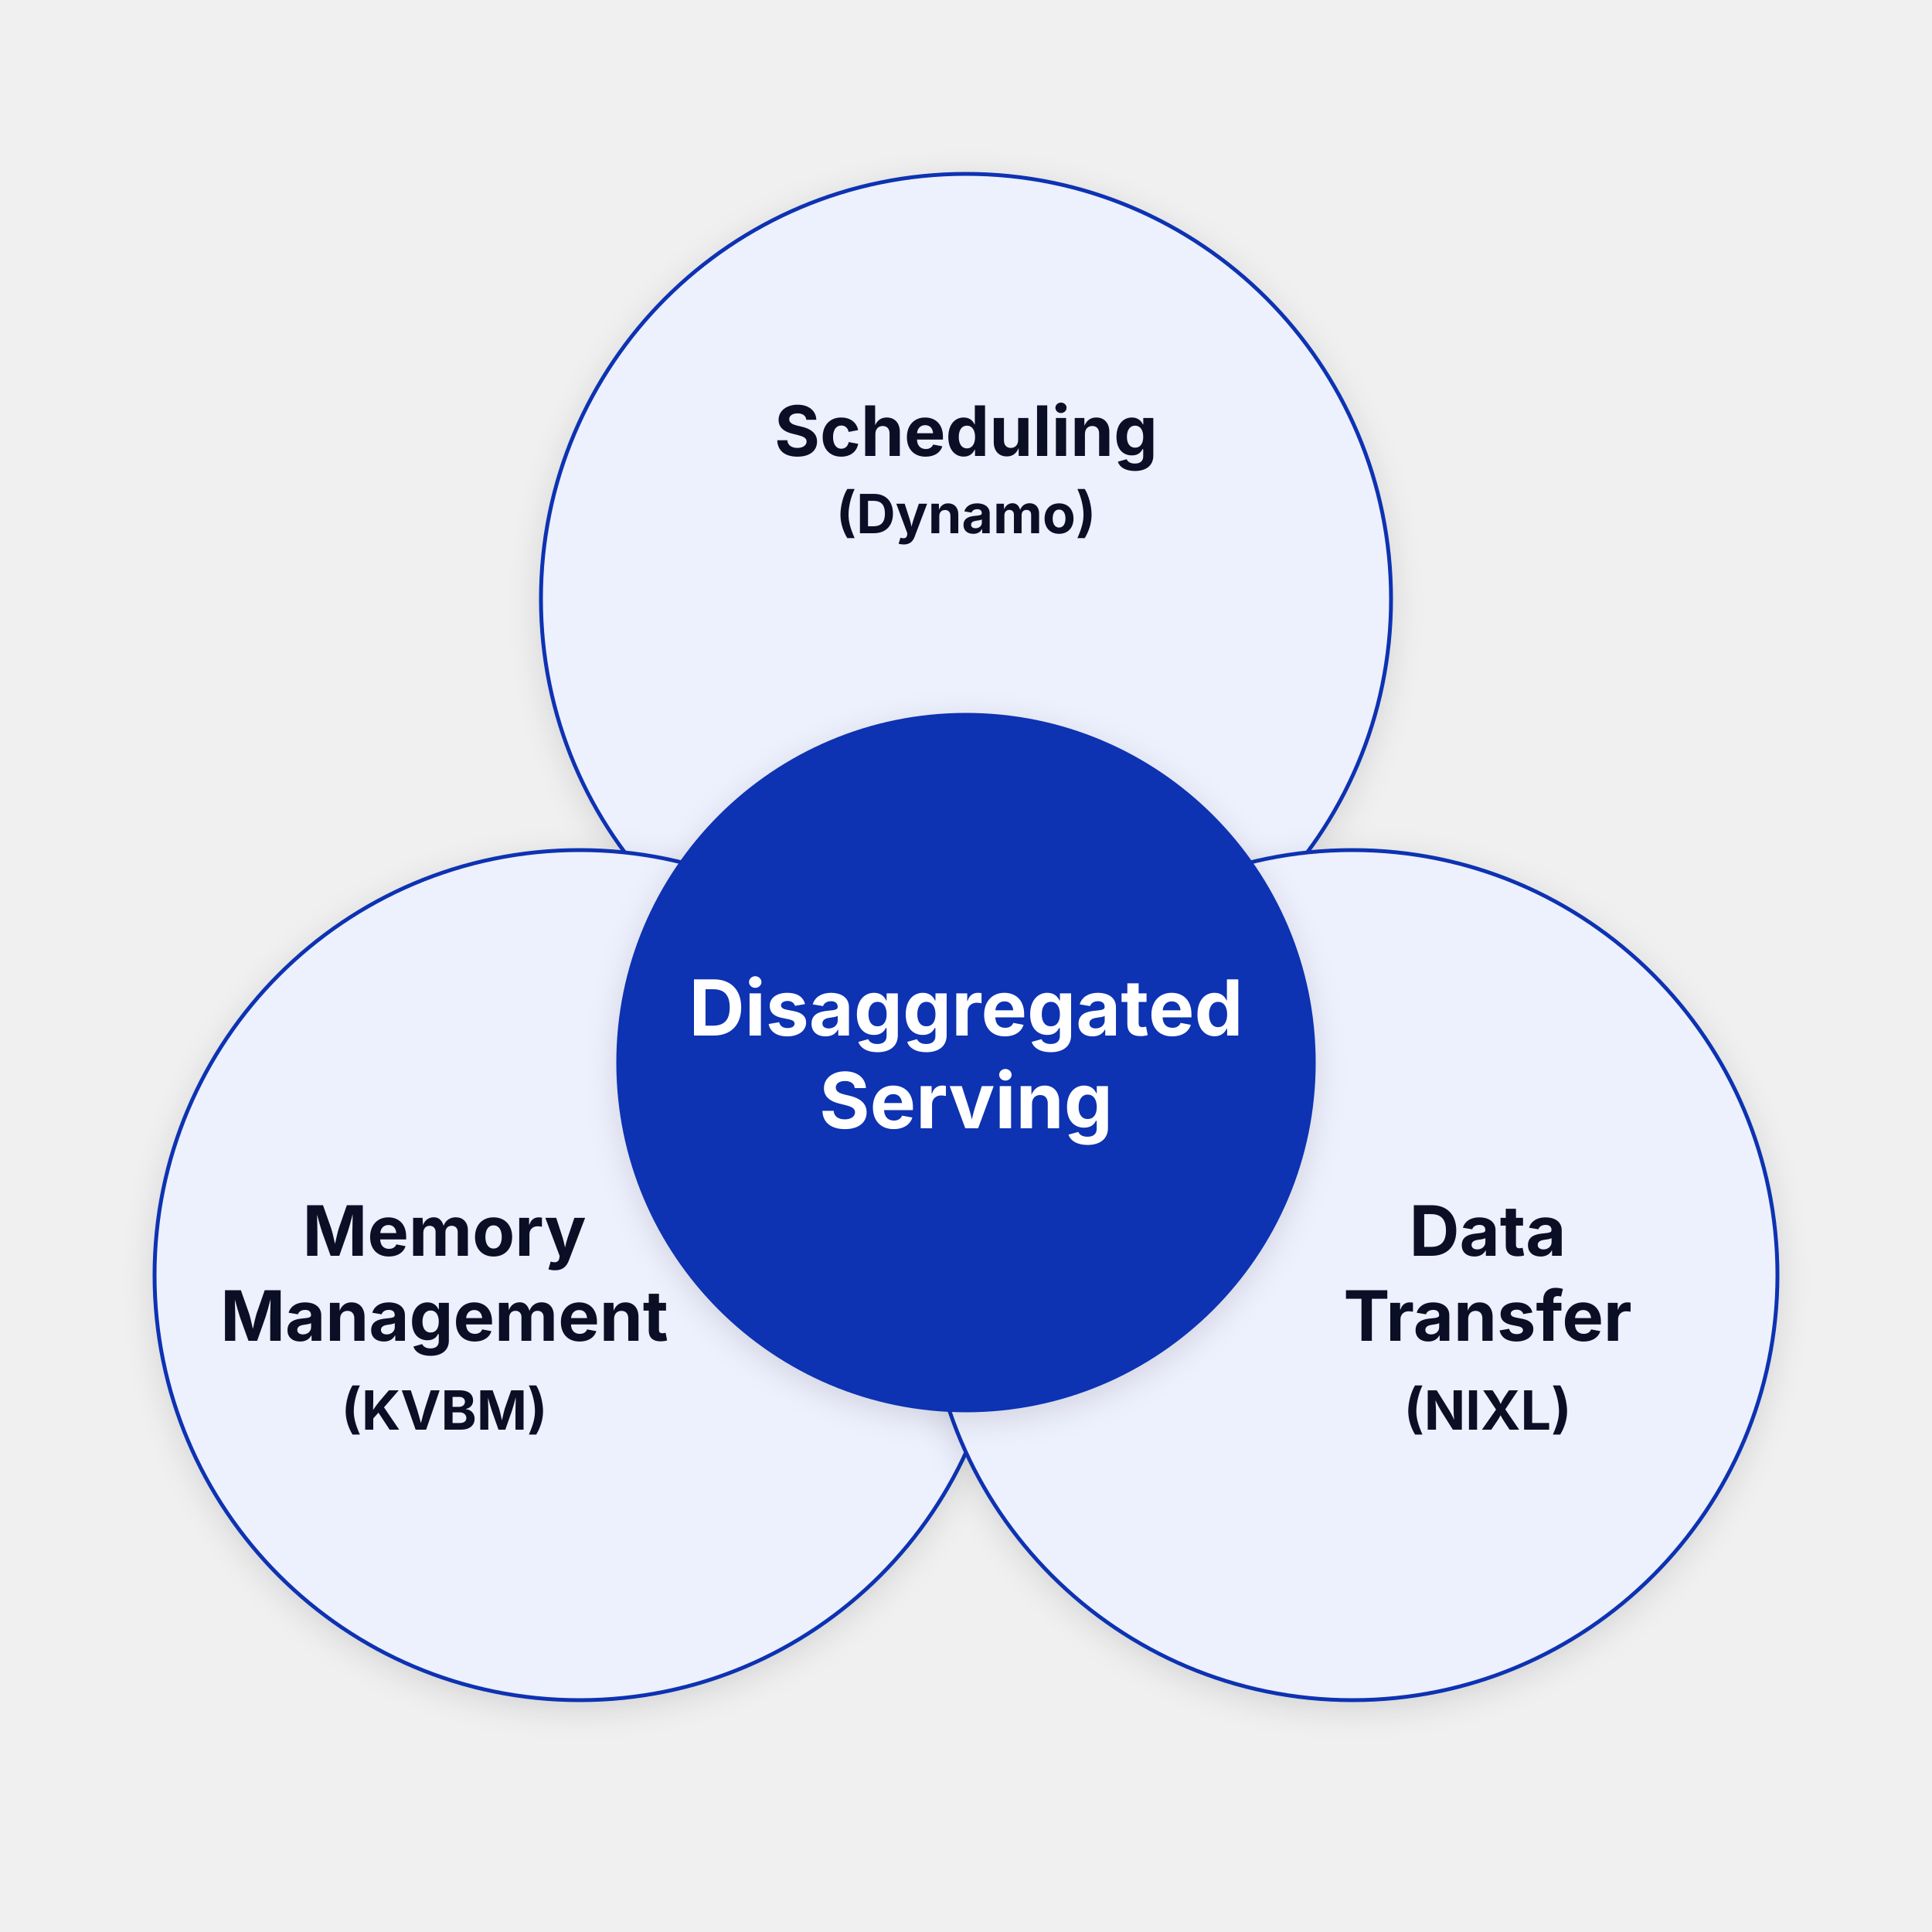
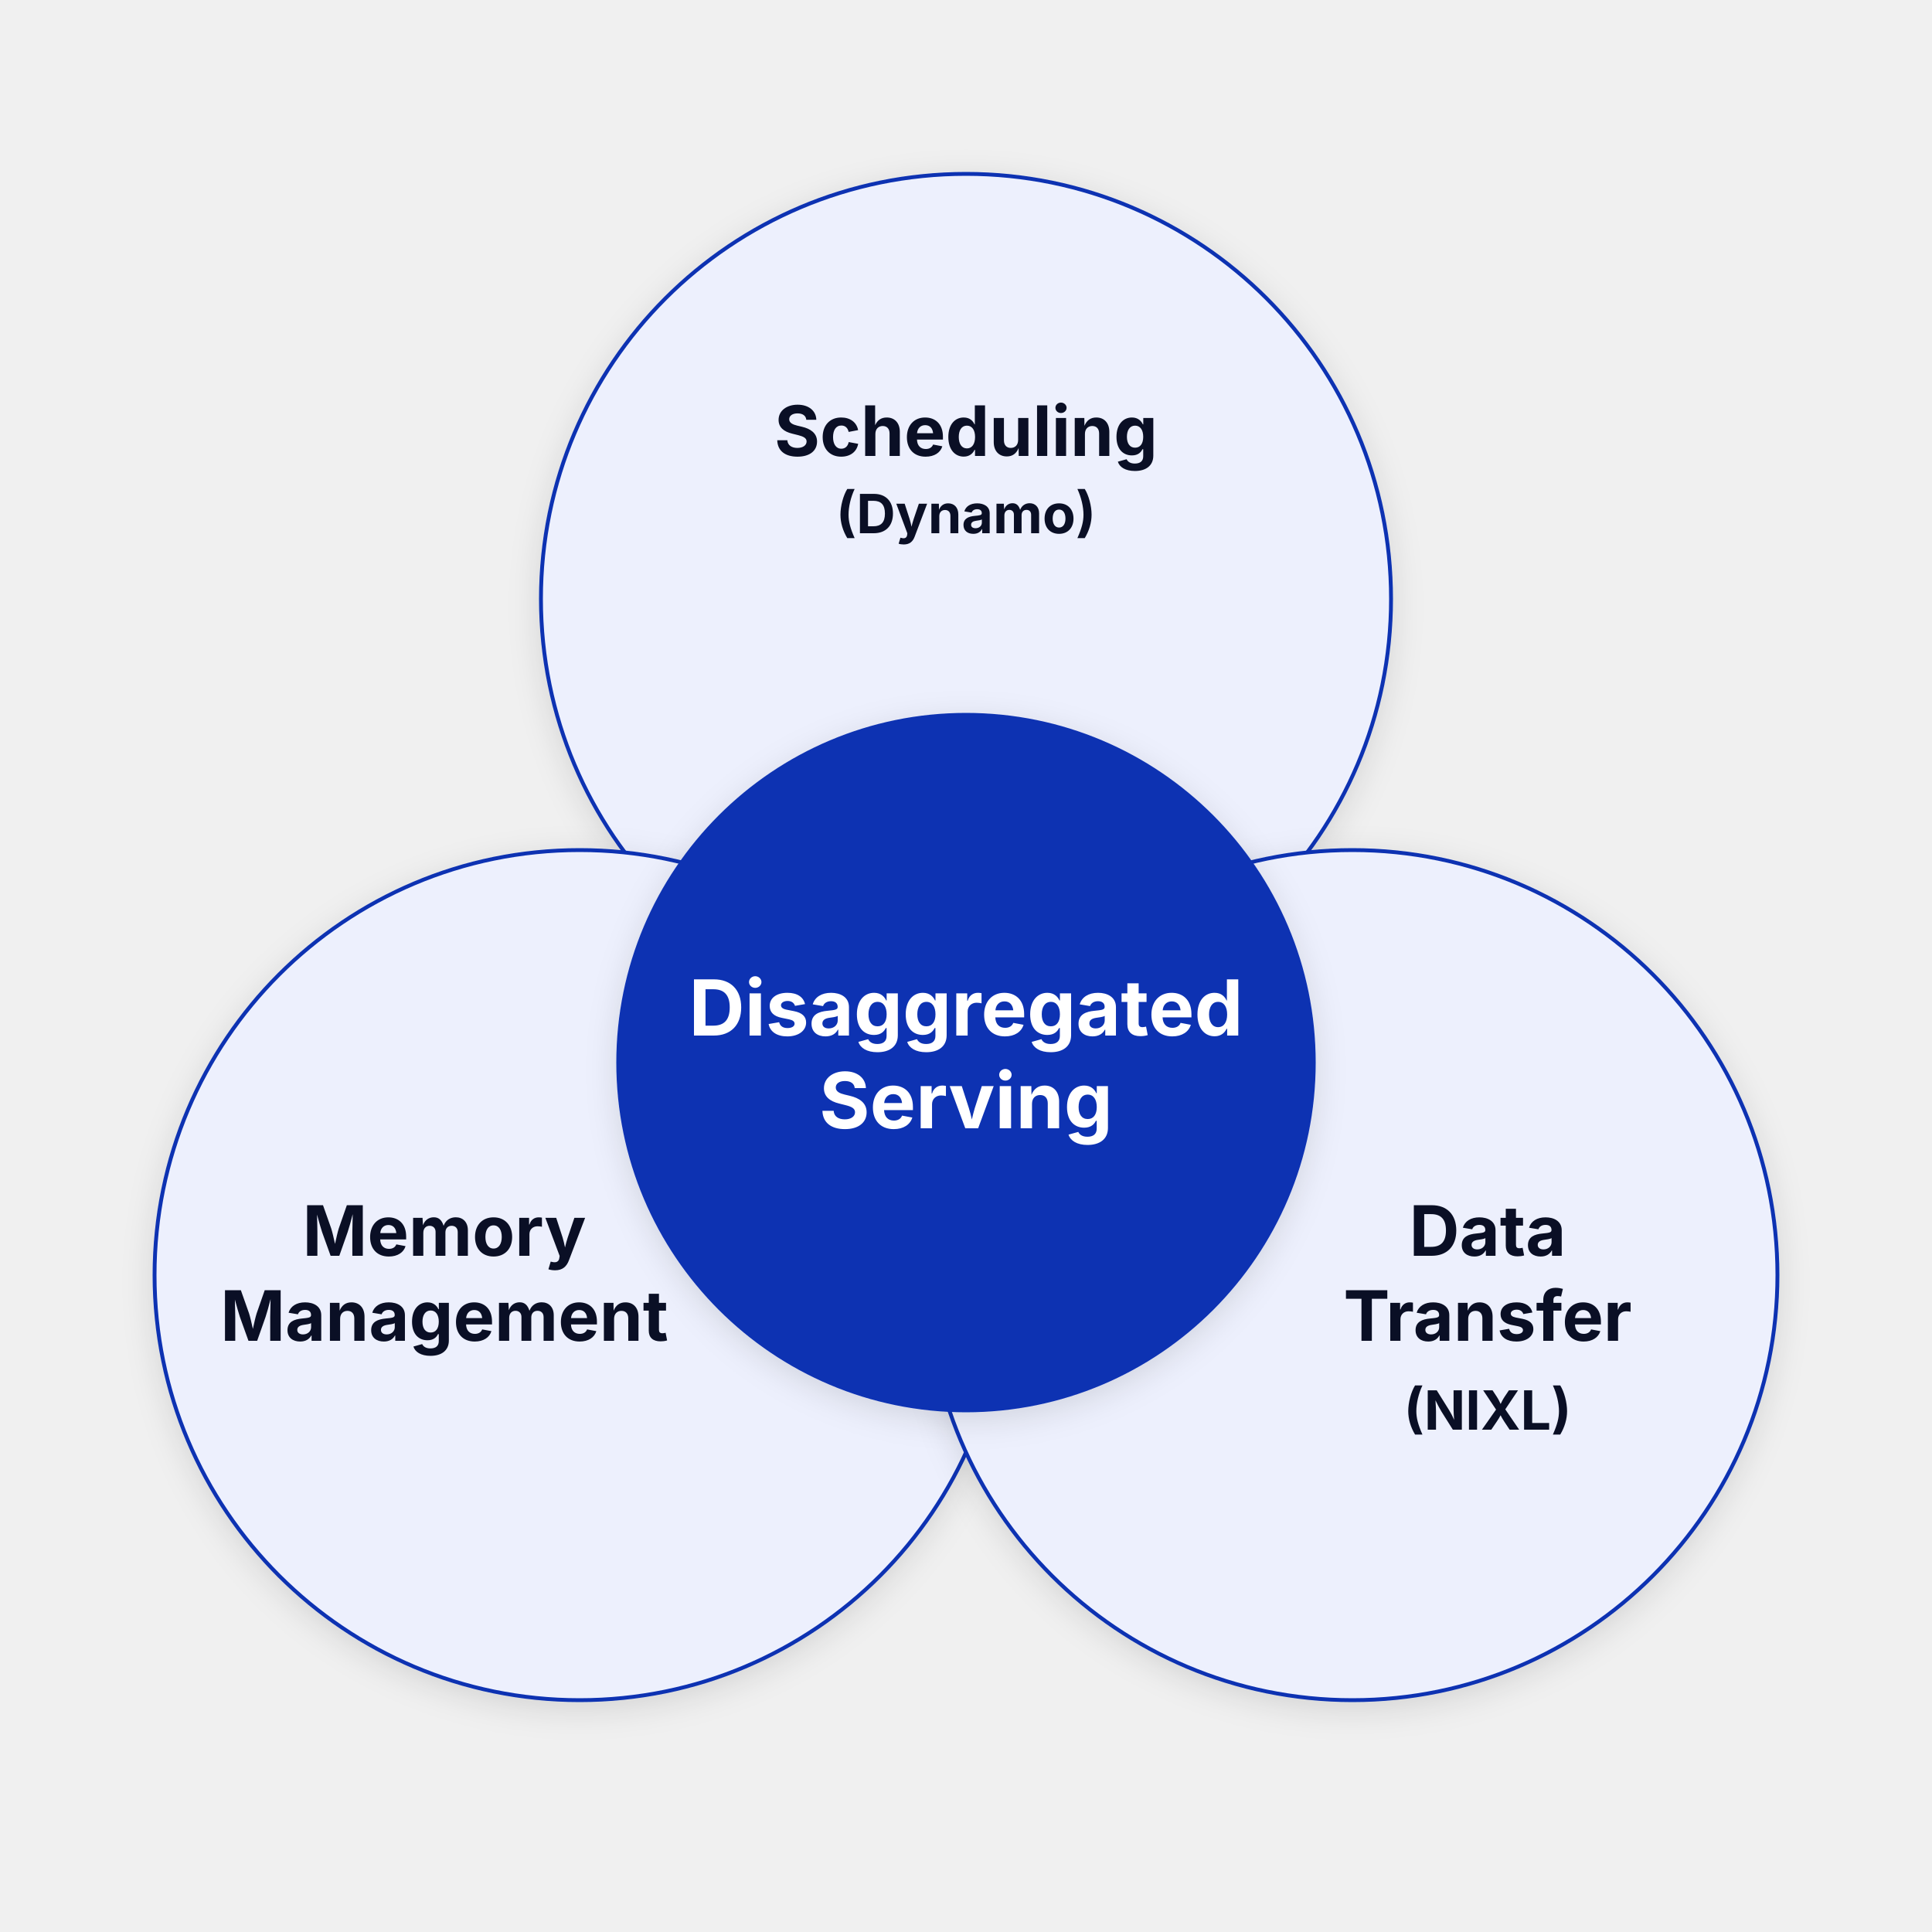
<svg xmlns="http://www.w3.org/2000/svg" width="500" height="500" viewBox="0 0 500 500">
  <defs>
    <filter id="shadow" x="-10%" y="-10%" width="130%" height="130%">
      <feDropShadow dx="0" dy="2" stdDeviation="4" flood-color="#0A0F25" flood-opacity="0.12" />
    </filter>
  </defs>
  <style type="text/css">
    .fill-N1 { fill: #0A0F25; }
    .fill-N7 { fill: transparent; }
    .fill-B1 { fill: #0D32B2; }
    .fill-B5 { fill: #EDF0FD; }
    .stroke-B1 { stroke: #0D32B2; }
    .fill-white { fill: #FFFFFF; }

    .label {
      font-family: "NVIDIA Sans", "Inter", "Segoe UI", Arial, sans-serif;
      font-size: 18px;
      font-weight: 700;
      text-anchor: middle;
    }
    .sublabel {
      font-family: "NVIDIA Sans", "Inter", "Segoe UI", Arial, sans-serif;
      font-size: 14px;
      font-weight: 700;
      text-anchor: middle;
    }
    .center-label {
      font-family: "NVIDIA Sans", "Inter", "Segoe UI", Arial, sans-serif;
      font-size: 20px;
      font-weight: 700;
      text-anchor: middle;
    }

    @media (prefers-color-scheme: dark) {
      .fill-N1 { fill: #F2F2F2; }
      .fill-N7 { fill: transparent; }
      .fill-B1 { fill: #4A6FF3; }
      .fill-B5 { fill: #252535; }
      .stroke-B1 { stroke: #6B9FFF; }
      .fill-white { fill: #F2F2F2; }
    }
  </style>
  <rect width="100%" height="100%" class="fill-N7" />
  <circle cx="250" cy="155" r="110" class="fill-B5 stroke-B1" style="stroke-width:1" filter="url(#shadow)" />
  <circle cx="150" cy="330" r="110" class="fill-B5 stroke-B1" style="stroke-width:1" filter="url(#shadow)" />
  <circle cx="350" cy="330" r="110" class="fill-B5 stroke-B1" style="stroke-width:1" filter="url(#shadow)" />
  <circle cx="250" cy="275" r="90" class="fill-B1 stroke-B1" style="stroke-width:1" filter="url(#shadow)" />
  <text x="250" y="118" class="label fill-N1">Scheduling</text>
  <text x="250" y="138" class="sublabel fill-N1">(Dynamo)</text>
  <text x="115" y="325" class="label fill-N1">Memory</text>
  <text x="115" y="347" class="label fill-N1">Management</text>
-   <text x="115" y="370" class="sublabel fill-N1">(KVBM)</text>
  <text x="385" y="325" class="label fill-N1">Data</text>
  <text x="385" y="347" class="label fill-N1">Transfer</text>
  <text x="385" y="370" class="sublabel fill-N1">(NIXL)</text>
  <text x="250" y="268" class="center-label fill-white">Disaggregated</text>
  <text x="250" y="292" class="center-label fill-white">Serving</text>
</svg>
